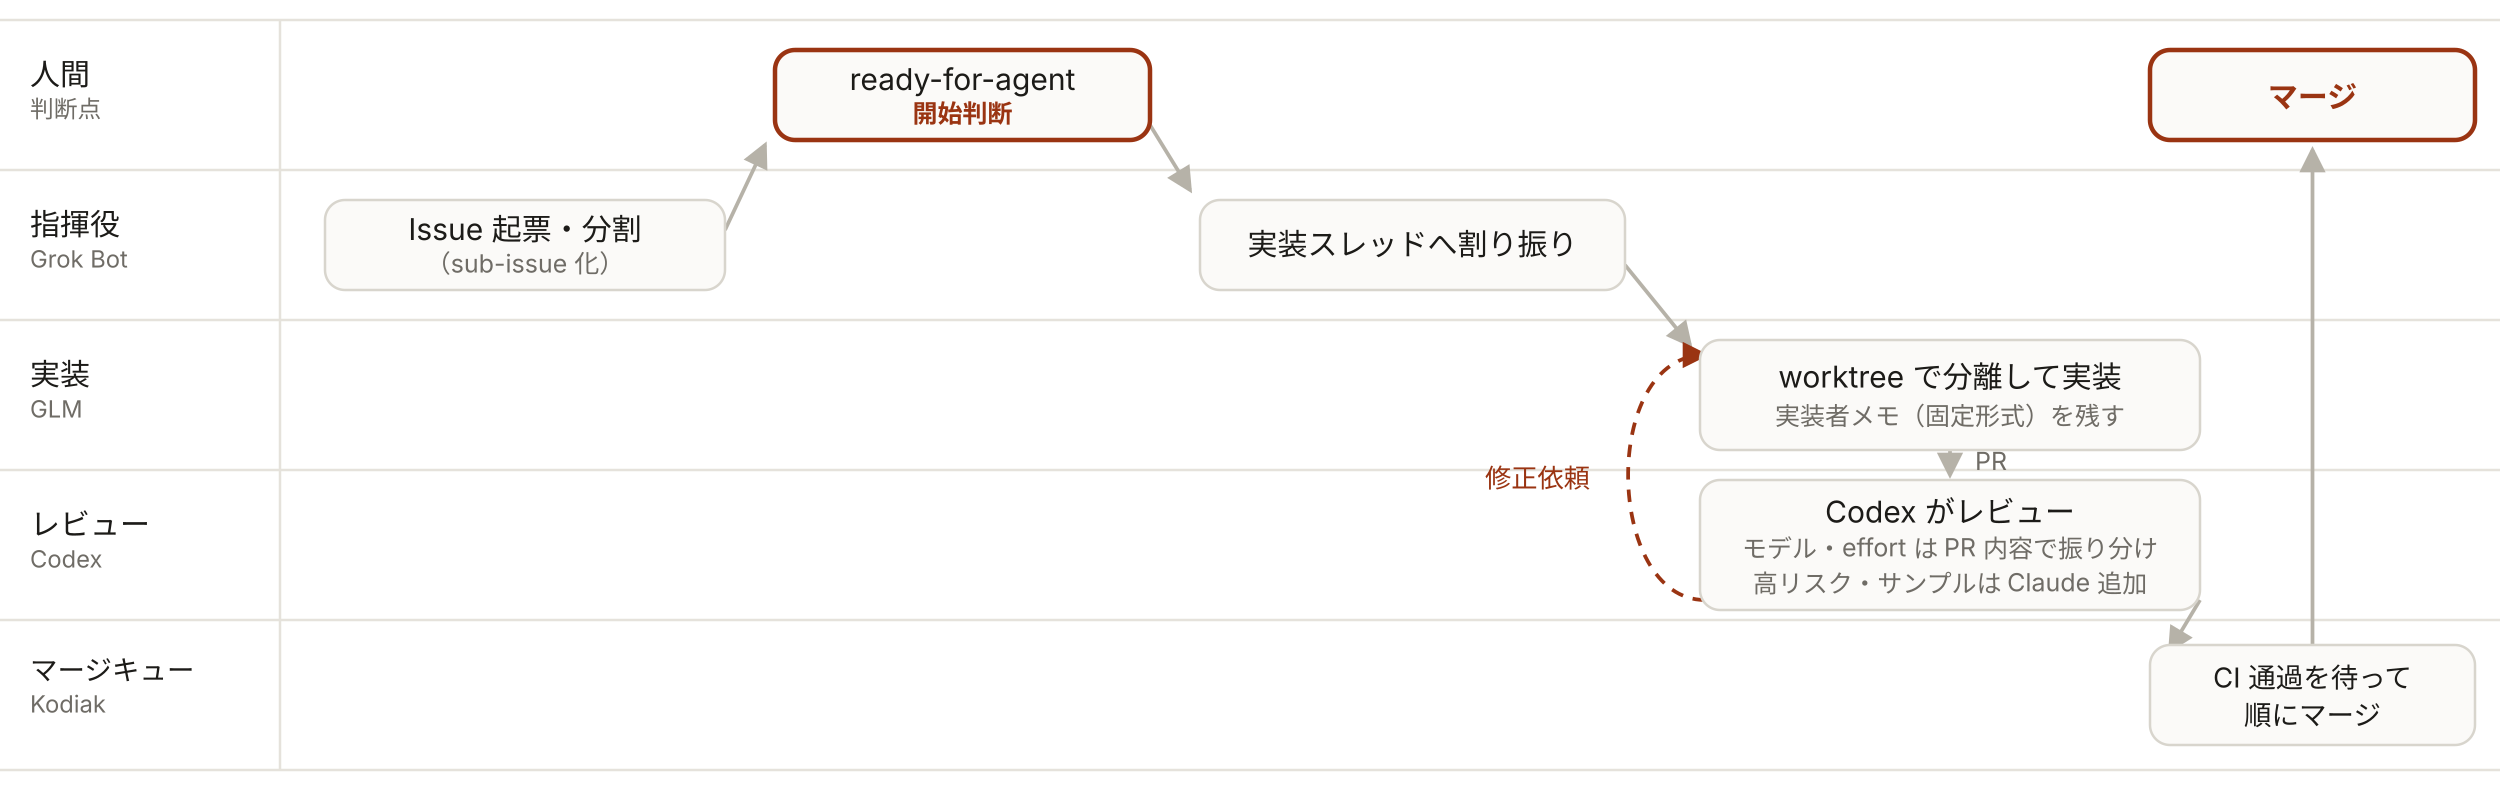
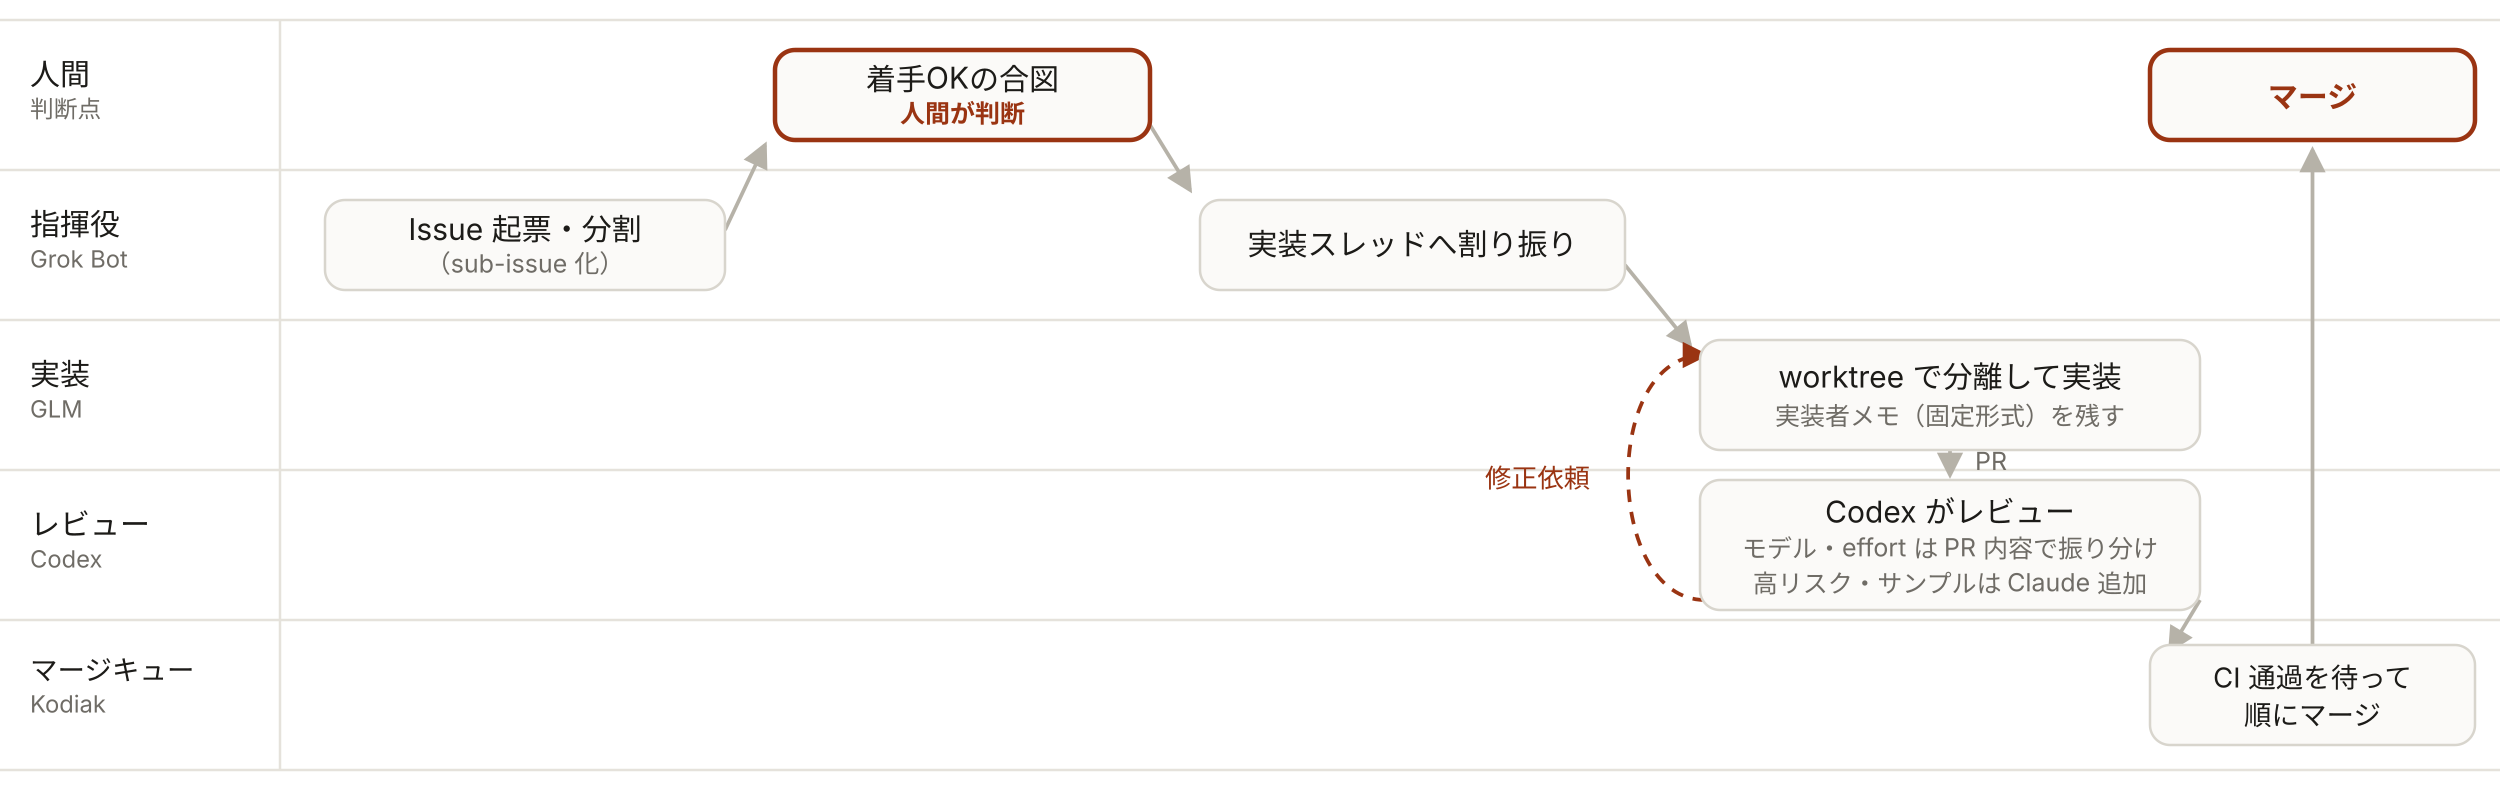
<svg xmlns="http://www.w3.org/2000/svg" viewBox="0 0 1000 320" role="img" aria-label="担当ごとのレーンで示したタスクの流れ: 人間、指揮役 Grok Bot、実装 GLM、レビュー Codex、マージキュー Kodiak">
  <style>
    text { font-family: ui-sans-serif, system-ui, -apple-system, "Segoe UI", "Hiragino Kaku Gothic ProN", "Noto Sans JP", "Yu Gothic", sans-serif; }
    .fg { fill: #1c1b18; }
    .muted { fill: #6f6c66; }
    .box { fill: #fbfaf8; stroke: #d8d5cd; }
    .gate { fill: #fbfaf8; stroke: #9a3412; stroke-width: 1.8; }
    .edge { stroke: #b6b2a8; fill: none; }
    .edgeDash { stroke: #9a3412; fill: none; stroke-dasharray: 5 4; }
    .lane { stroke: #e5e2db; fill: none; }
    .accent { fill: #9a3412; }
    .ahead { fill: #9a3412; }
    .arrowFill { fill: #b6b2a8; }
    @media (prefers-color-scheme: dark) {
      .fg { fill: #e9e7e2; }
      .muted { fill: #a09d95; }
      .box { fill: #1a1a18; stroke: #3a3935; }
      .gate { fill: #1a1a18; stroke: #fb923c; }
      .edge { stroke: #5b5952; }
      .edgeDash { stroke: #fb923c; }
      .lane { stroke: #2a2926; }
      .accent, .ahead { fill: #fb923c; }
      .arrowFill { fill: #5b5952; }
    }
  </style>
  <defs>
    <marker id="arr" viewBox="0 0 10 10" refX="8.5" refY="5" markerWidth="7" markerHeight="7" orient="auto">
      <path d="M0,0 L10,5 L0,10 z" class="arrowFill" />
    </marker>
    <marker id="arrHot" viewBox="0 0 10 10" refX="8.5" refY="5" markerWidth="7" markerHeight="7" orient="auto">
      <path d="M0,0 L10,5 L0,10 z" class="ahead" />
    </marker>
  </defs>
  <line x1="0" y1="8" x2="1000" y2="8" class="lane" />
  <line x1="0" y1="68" x2="1000" y2="68" class="lane" />
  <line x1="0" y1="128" x2="1000" y2="128" class="lane" />
  <line x1="0" y1="188" x2="1000" y2="188" class="lane" />
  <line x1="0" y1="248" x2="1000" y2="248" class="lane" />
  <line x1="0" y1="308" x2="1000" y2="308" class="lane" />
  <line x1="112" y1="8" x2="112" y2="308" class="lane" />
  <text x="12" y="34" font-size="12" class="fg">人間</text>
  <text x="12" y="47" font-size="9.5" class="muted">判断点</text>
  <text x="12" y="94" font-size="12" class="fg">指揮役</text>
  <text x="12" y="107" font-size="9.5" class="muted">Grok Bot</text>
  <text x="12" y="154" font-size="12" class="fg">実装</text>
  <text x="12" y="167" font-size="9.5" class="muted">GLM</text>
  <text x="12" y="214" font-size="12" class="fg">レビュー</text>
  <text x="12" y="227" font-size="9.5" class="muted">Codex</text>
  <text x="12" y="272" font-size="11" class="fg">マージキュー</text>
  <text x="12" y="285" font-size="9.5" class="muted">Kodiak</text>
  <line x1="290" y1="92" x2="306" y2="58" class="edge" stroke-width="1.5" marker-end="url(#arr)" />
  <line x1="460" y1="50" x2="476" y2="76" class="edge" stroke-width="1.5" marker-end="url(#arr)" />
  <line x1="650" y1="106" x2="676" y2="138" class="edge" stroke-width="1.5" marker-end="url(#arr)" />
  <line x1="780" y1="180" x2="780" y2="190" class="edge" stroke-width="1.5" marker-end="url(#arr)" />
  <path d="M 682 240 C 642 240 640 142 682 142" class="edgeDash" stroke-width="1.5" marker-end="url(#arrHot)" />
  <line x1="880" y1="240" x2="868" y2="260" class="edge" stroke-width="1.5" marker-end="url(#arr)" />
  <line x1="925" y1="258" x2="925" y2="60" class="edge" stroke-width="1.5" marker-end="url(#arr)" />
  <text x="790" y="188" font-size="10" class="muted">PR</text>
  <text x="636" y="195" text-anchor="end" font-size="10.5" class="accent">修正依頼</text>
  <rect x="130" y="80" width="160" height="36" rx="8" class="box" />
  <text x="210" y="96" text-anchor="middle" font-size="12" class="fg">Issue 起票・分割</text>
  <text x="210" y="109" text-anchor="middle" font-size="10" class="muted">（sub-issue 化）</text>
  <rect x="310" y="20" width="150" height="36" rx="8" class="gate" />
-   <text x="385" y="36" text-anchor="middle" font-size="12" class="fg">ready-for-agent</text>
-   <text x="385" y="49" text-anchor="middle" font-size="10" font-weight="600" class="accent">開始判断</text>
+   <text x="385" y="36" text-anchor="middle" font-size="12" class="fg">着手OKの合図</text>
+   <text x="385" y="49" text-anchor="middle" font-size="10" font-weight="600" class="accent">人間が判断</text>
  <rect x="480" y="80" width="170" height="36" rx="8" class="box" />
  <text x="565" y="102" text-anchor="middle" font-size="12" class="fg">実装スレッドへ割り振り</text>
  <rect x="680" y="136" width="200" height="44" rx="8" class="box" />
  <text x="780" y="155" text-anchor="middle" font-size="12" class="fg">worktree で分離して実装</text>
  <text x="780" y="170" text-anchor="middle" font-size="10" class="muted">実装者メモ（固定形式）を残す</text>
  <rect x="680" y="192" width="200" height="52" rx="8" class="box" />
  <text x="780" y="209" text-anchor="middle" font-size="12" class="fg">Codex がレビュー</text>
  <text x="780" y="223" text-anchor="middle" font-size="10" class="muted">モデル・effort は PR 内容で振り分け</text>
  <text x="780" y="237" text-anchor="middle" font-size="10" class="muted">高リスク・サンプルは Claude 追加</text>
  <rect x="860" y="258" width="130" height="40" rx="8" class="box" />
  <text x="925" y="275" text-anchor="middle" font-size="11" class="fg">CI 通過を待って</text>
  <text x="925" y="290" text-anchor="middle" font-size="11" class="fg">順にマージ</text>
  <rect x="860" y="20" width="130" height="36" rx="8" class="gate" />
  <text x="925" y="43" text-anchor="middle" font-size="12" font-weight="600" class="accent">マージ</text>
</svg>
